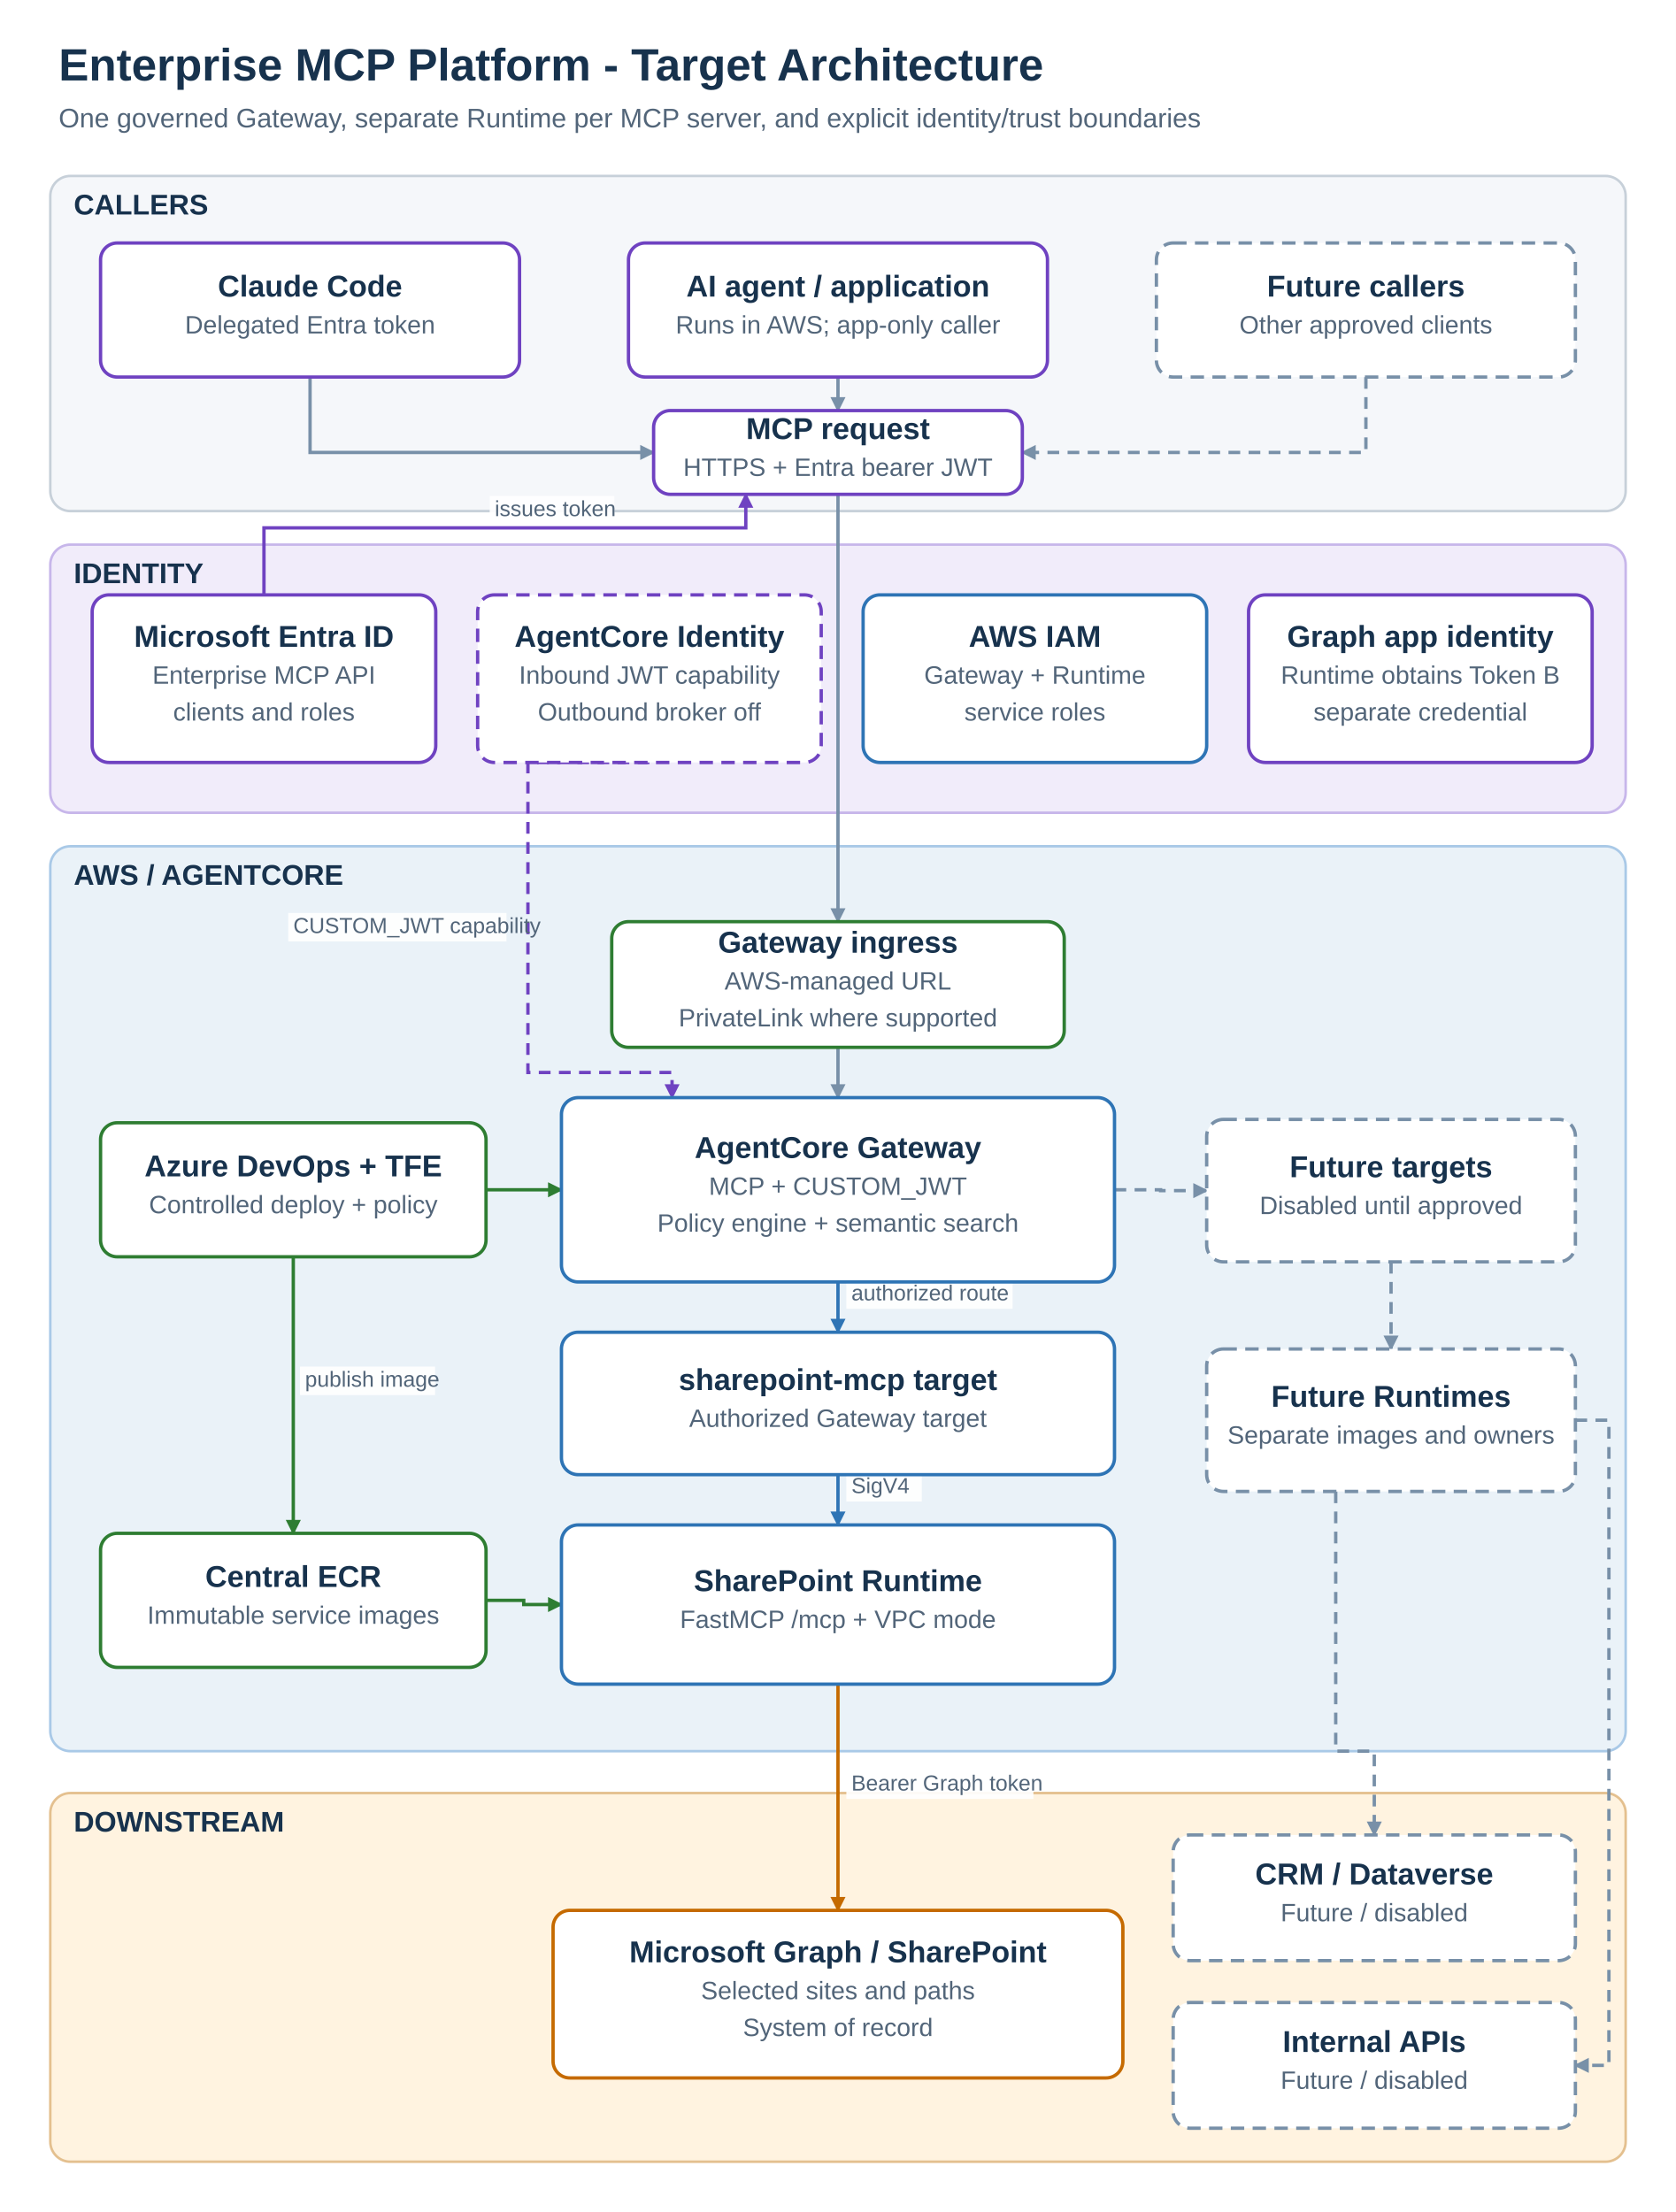
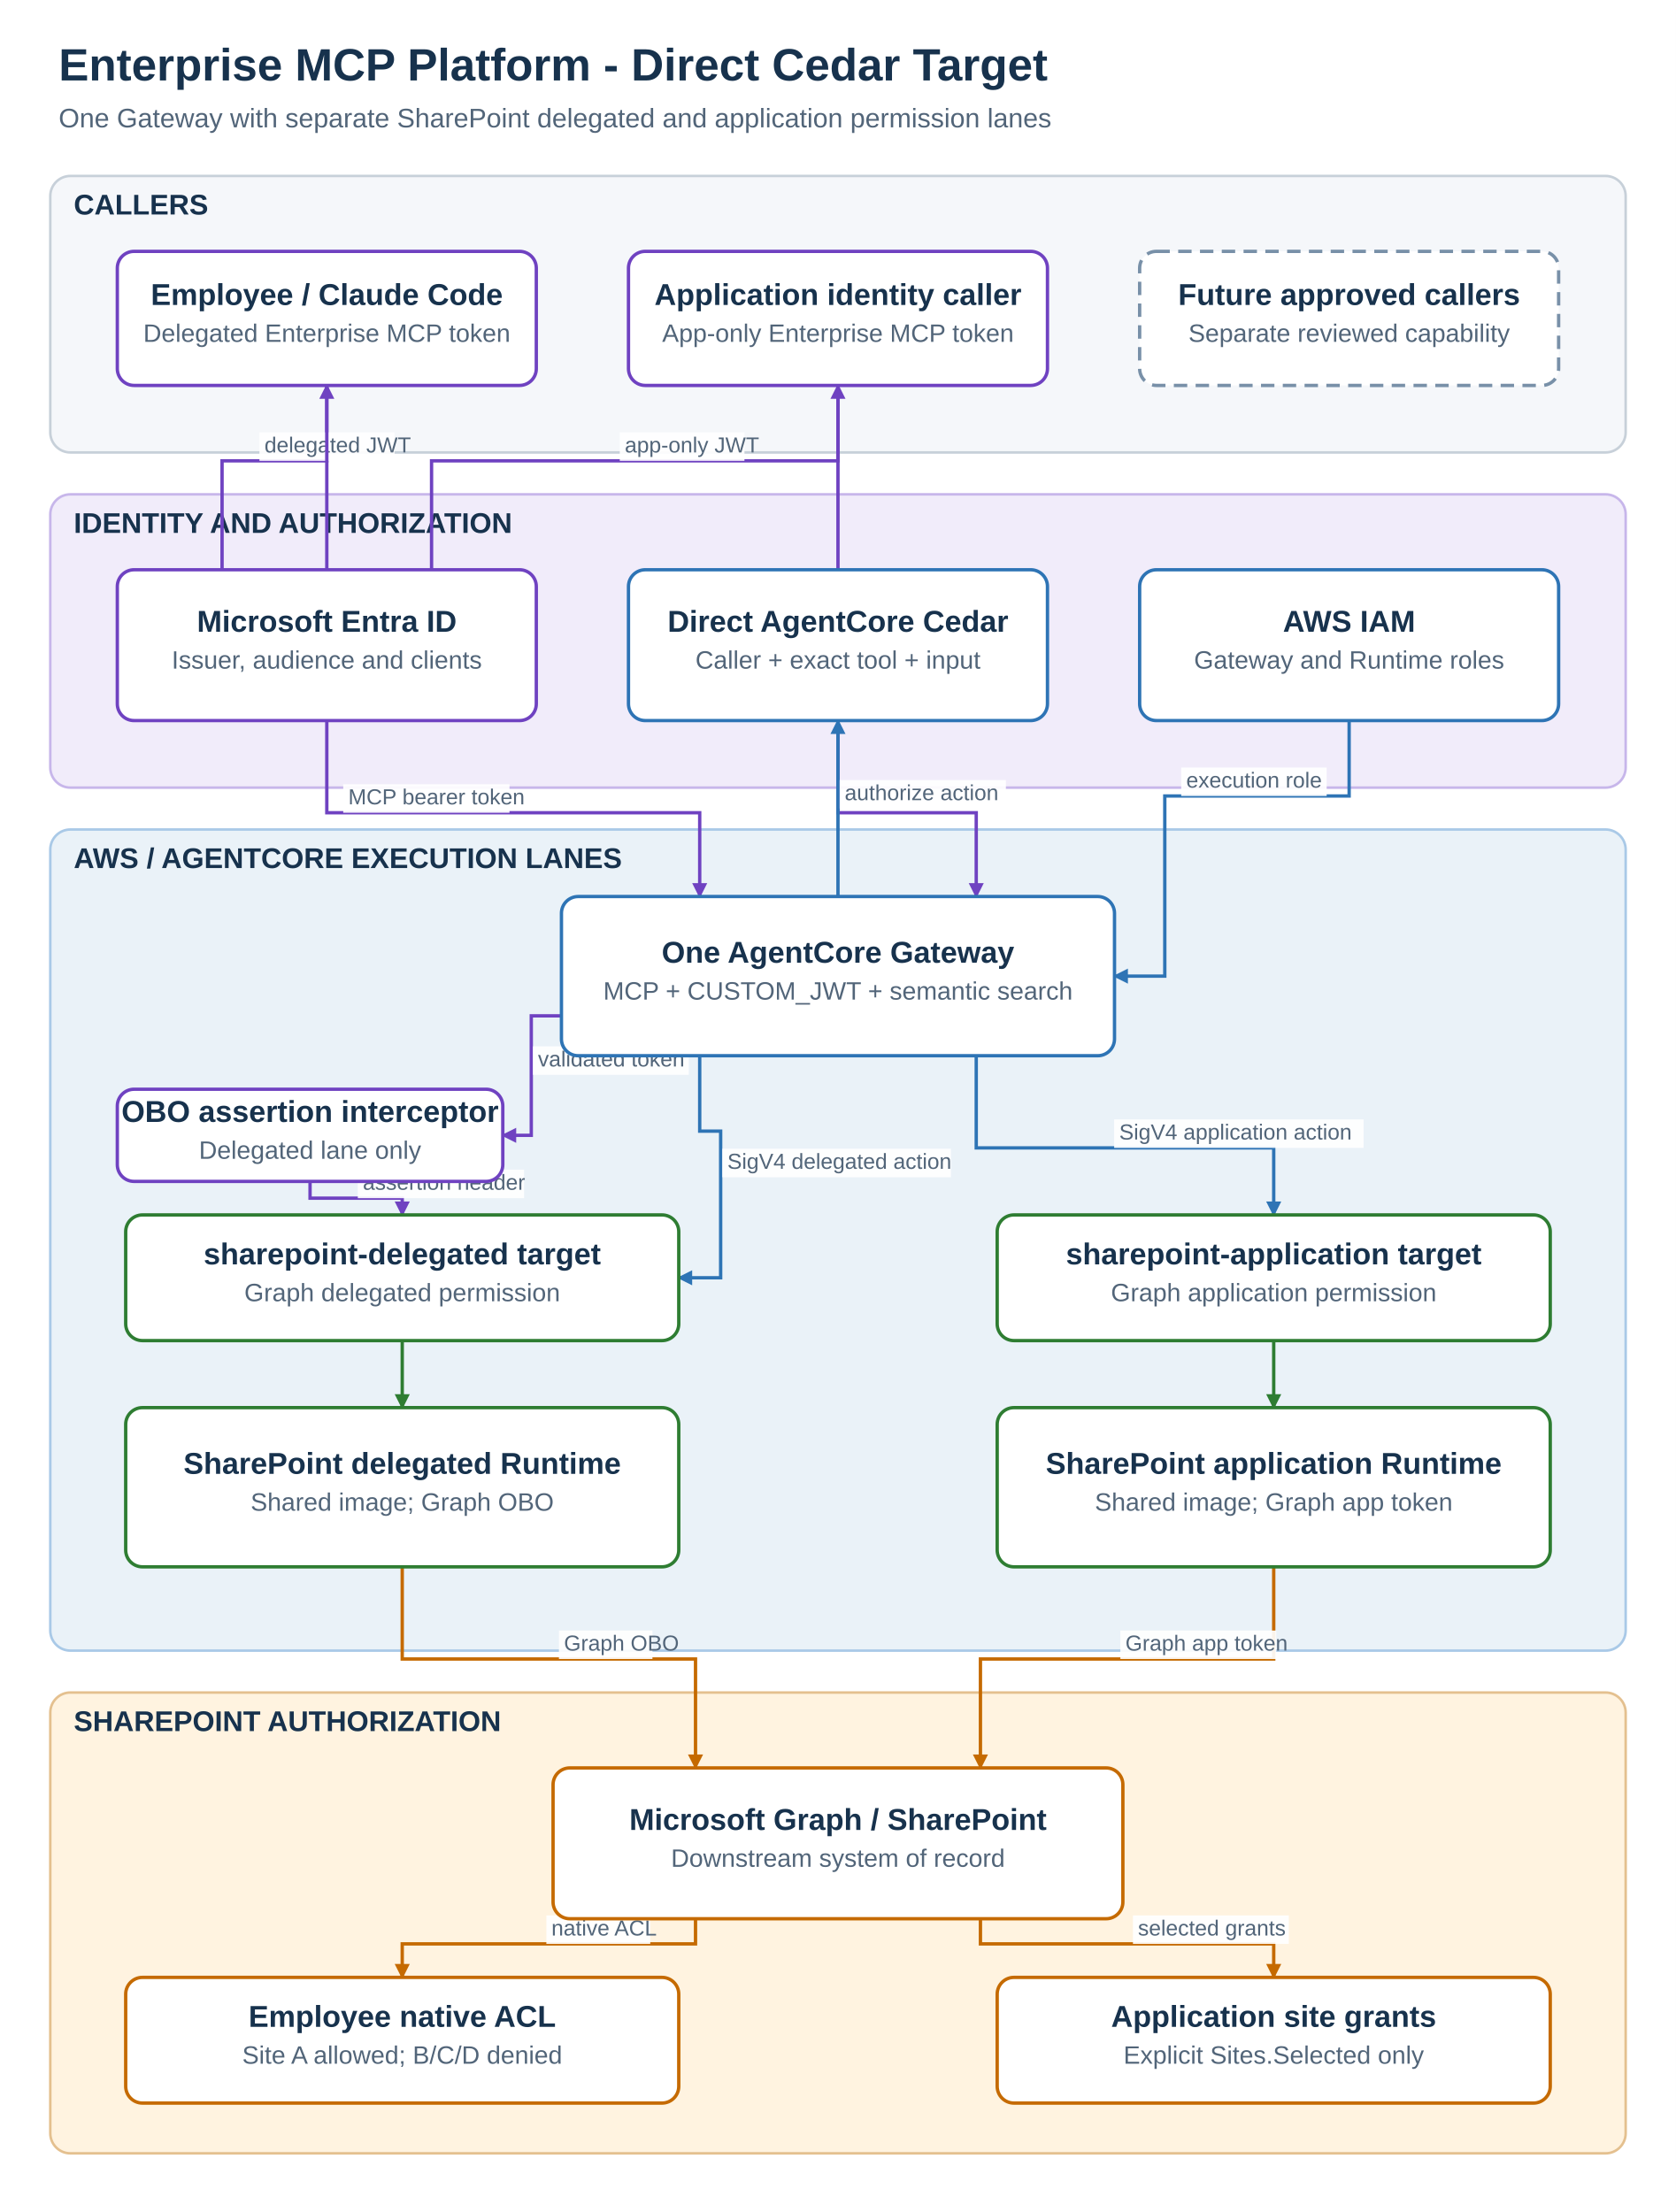
<svg xmlns="http://www.w3.org/2000/svg" width="1000" height="1320" viewBox="0 0 1000 1320">
  <defs>
    <style>text{font-family:Arial,Helvetica,sans-serif}.title{font-size:27px;font-weight:700;fill:#17324D}.subtitle{font-size:16px;fill:#526579}.zone{font-size:17px;font-weight:700;fill:#17324D}.box-title{font-size:18px;font-weight:700;fill:#17324D}.box-detail{font-size:15px;fill:#526579}.edge-label{font-size:13px;fill:#526579}</style>
    <marker id="arrow-line" markerWidth="9" markerHeight="9" refX="8" refY="4.5" orient="auto" markerUnits="userSpaceOnUse">
      <path d="M0,0 L9,4.5 L0,9 z" fill="#7890A8" />
    </marker>
    <marker id="arrow-red" markerWidth="9" markerHeight="9" refX="8" refY="4.5" orient="auto" markerUnits="userSpaceOnUse">
      <path d="M0,0 L9,4.5 L0,9 z" fill="#B42318" />
    </marker>
    <marker id="arrow-purple" markerWidth="9" markerHeight="9" refX="8" refY="4.5" orient="auto" markerUnits="userSpaceOnUse">
      <path d="M0,0 L9,4.5 L0,9 z" fill="#6F42C1" />
    </marker>
    <marker id="arrow-blue" markerWidth="9" markerHeight="9" refX="8" refY="4.5" orient="auto" markerUnits="userSpaceOnUse">
      <path d="M0,0 L9,4.5 L0,9 z" fill="#2E74B5" />
    </marker>
    <marker id="arrow-orange" markerWidth="9" markerHeight="9" refX="8" refY="4.5" orient="auto" markerUnits="userSpaceOnUse">
      <path d="M0,0 L9,4.5 L0,9 z" fill="#C56A00" />
    </marker>
    <marker id="arrow-green" markerWidth="9" markerHeight="9" refX="8" refY="4.5" orient="auto" markerUnits="userSpaceOnUse">
      <path d="M0,0 L9,4.5 L0,9 z" fill="#2E7D32" />
    </marker>
  </defs>
  <rect width="100%" height="100%" fill="#FFFFFF" />
-   <text x="35" y="48" class="title">Enterprise MCP Platform - Target Architecture</text>
-   <text x="35" y="76" class="subtitle">One governed Gateway, separate Runtime per MCP server, and explicit identity/trust boundaries</text>
-   <rect x="30" y="105" width="940" height="200" rx="12" fill="#F5F7FA" stroke="#C7D0D9" stroke-width="1.5" />
+   <text x="35" y="48" class="title">Enterprise MCP Platform - Direct Cedar Target</text>
+   <text x="35" y="76" class="subtitle">One Gateway with separate SharePoint delegated and application permission lanes</text>
+   <rect x="30" y="105" width="940" height="165" rx="12" fill="#F5F7FA" stroke="#C7D0D9" stroke-width="1.5" />
  <text x="44" y="128" class="zone">CALLERS</text>
-   <rect x="30" y="325" width="940" height="160" rx="12" fill="#F1ECFA" stroke="#C7B6EA" stroke-width="1.5" />
-   <text x="44" y="348" class="zone">IDENTITY</text>
-   <rect x="30" y="505" width="940" height="540" rx="12" fill="#EAF2F8" stroke="#A9C9E7" stroke-width="1.5" />
-   <text x="44" y="528" class="zone">AWS / AGENTCORE</text>
-   <rect x="30" y="1070" width="940" height="220" rx="12" fill="#FFF3E0" stroke="#E4C08F" stroke-width="1.5" />
-   <text x="44" y="1093" class="zone">DOWNSTREAM</text>
-   <path d="M 185.0 225.0 L 185.0 270.0 L 390.0 270.0" fill="none" stroke="#7890A8" stroke-width="2" stroke-linecap="butt" stroke-linejoin="miter" marker-end="url(#arrow-line)" />
-   <path d="M 500.0 225.0 L 500.0 245.0" fill="none" stroke="#7890A8" stroke-width="2" stroke-linecap="butt" stroke-linejoin="miter" marker-end="url(#arrow-line)" />
-   <path d="M 815.0 225.0 L 815.0 270.0 L 610.0 270.0" fill="none" stroke="#7890A8" stroke-width="2" stroke-linecap="butt" stroke-linejoin="miter" marker-end="url(#arrow-line)" stroke-dasharray="7 5" />
-   <path d="M 157.5 355.0 L 157.5 315.0 L 445.0 315.0 L 445.0 295.0" fill="none" stroke="#6F42C1" stroke-width="2" stroke-linecap="butt" stroke-linejoin="miter" marker-end="url(#arrow-purple)" />
-   <rect x="292.2" y="296.0" width="74.4" height="17" fill="#FFFFFF" opacity="0.92" />
-   <text x="295.2" y="308.0" class="edge-label">issues token</text>
-   <path d="M 500.0 295.0 L 500.0 550.0" fill="none" stroke="#7890A8" stroke-width="2" stroke-linecap="butt" stroke-linejoin="miter" marker-end="url(#arrow-line)" />
-   <path d="M 500.0 625.0 L 500.0 655.0" fill="none" stroke="#7890A8" stroke-width="2" stroke-linecap="butt" stroke-linejoin="miter" marker-end="url(#arrow-line)" />
-   <path d="M 500.0 765.0 L 500.0 795.0" fill="none" stroke="#2E74B5" stroke-width="2" stroke-linecap="butt" stroke-linejoin="miter" marker-end="url(#arrow-blue)" />
-   <rect x="505.0" y="764.0" width="99.2" height="17" fill="#FFFFFF" opacity="0.92" />
-   <text x="508.0" y="776.0" class="edge-label">authorized route</text>
-   <path d="M 500.0 880.0 L 500.0 910.0" fill="none" stroke="#2E74B5" stroke-width="2" stroke-linecap="butt" stroke-linejoin="miter" marker-end="url(#arrow-blue)" />
-   <rect x="505.0" y="879.0" width="45.0" height="17" fill="#FFFFFF" opacity="0.92" />
-   <text x="508.0" y="891.0" class="edge-label">SigV4</text>
-   <path d="M 500.0 1005.0 L 500.0 1140.0" fill="none" stroke="#C56A00" stroke-width="2" stroke-linecap="butt" stroke-linejoin="miter" marker-end="url(#arrow-orange)" />
-   <rect x="505.0" y="1056.5" width="111.6" height="17" fill="#FFFFFF" opacity="0.92" />
-   <text x="508.0" y="1068.5" class="edge-label">Bearer Graph token</text>
-   <path d="M 387.5 455.0 L 315.0 455.0 L 315.0 640.0 L 401.0 640.0 L 401.0 655.0" fill="none" stroke="#6F42C1" stroke-width="2" stroke-linecap="butt" stroke-linejoin="miter" marker-end="url(#arrow-purple)" stroke-dasharray="7 5" />
-   <rect x="172.0" y="544.8" width="130.2" height="17" fill="#FFFFFF" opacity="0.92" />
-   <text x="175.0" y="556.8" class="edge-label">CUSTOM_JWT capability</text>
-   <path d="M 290.0 710.0 L 335.0 710.0" fill="none" stroke="#2E7D32" stroke-width="2" stroke-linecap="butt" stroke-linejoin="miter" marker-end="url(#arrow-green)" />
-   <path d="M 175.0 750.0 L 175.0 915.0" fill="none" stroke="#2E7D32" stroke-width="2" stroke-linecap="butt" stroke-linejoin="miter" marker-end="url(#arrow-green)" />
-   <rect x="179.0" y="815.5" width="80.6" height="17" fill="#FFFFFF" opacity="0.92" />
-   <text x="182.0" y="827.5" class="edge-label">publish image</text>
-   <path d="M 290.0 955.0 L 312.5 955.0 L 312.5 957.5 L 335.0 957.5" fill="none" stroke="#2E7D32" stroke-width="2" stroke-linecap="butt" stroke-linejoin="miter" marker-end="url(#arrow-green)" />
-   <path d="M 665.0 710.0 L 692.5 710.0 L 692.5 710.5 L 720.0 710.5" fill="none" stroke="#7890A8" stroke-width="2" stroke-linecap="butt" stroke-linejoin="miter" marker-end="url(#arrow-line)" stroke-dasharray="7 5" />
-   <path d="M 830.0 753.0 L 830.0 805.0" fill="none" stroke="#7890A8" stroke-width="2" stroke-linecap="butt" stroke-linejoin="miter" marker-end="url(#arrow-line)" stroke-dasharray="7 5" />
-   <path d="M 797.0 890.0 L 797.0 1045.0 L 820.0 1045.0 L 820.0 1095.0" fill="none" stroke="#7890A8" stroke-width="2" stroke-linecap="butt" stroke-linejoin="miter" marker-end="url(#arrow-line)" stroke-dasharray="7 5" />
-   <path d="M 940.0 847.5 L 960.0 847.5 L 960.0 1232.5 L 940.0 1232.5" fill="none" stroke="#7890A8" stroke-width="2" stroke-linecap="butt" stroke-linejoin="miter" marker-end="url(#arrow-line)" stroke-dasharray="7 5" />
-   <rect x="60" y="145" width="250" height="80" rx="10" fill="#FFFFFF" stroke="#6F42C1" stroke-width="2" />
-   <text x="185.0" y="177.0" text-anchor="middle" class="box-title">Claude Code</text>
-   <text x="185.0" y="199.0" text-anchor="middle" class="box-detail">Delegated Entra token</text>
-   <rect x="375" y="145" width="250" height="80" rx="10" fill="#FFFFFF" stroke="#6F42C1" stroke-width="2" />
-   <text x="500.0" y="177.0" text-anchor="middle" class="box-title">AI agent / application</text>
-   <text x="500.0" y="199.0" text-anchor="middle" class="box-detail">Runs in AWS; app-only caller</text>
-   <rect x="690" y="145" width="250" height="80" rx="10" fill="#FFFFFF" stroke="#7890A8" stroke-width="2" stroke-dasharray="8 5" />
-   <text x="815.0" y="177.0" text-anchor="middle" class="box-title">Future callers</text>
-   <text x="815.0" y="199.0" text-anchor="middle" class="box-detail">Other approved clients</text>
-   <rect x="390" y="245" width="220" height="50" rx="10" fill="#FFFFFF" stroke="#6F42C1" stroke-width="2" />
-   <text x="500.0" y="262.0" text-anchor="middle" class="box-title">MCP request</text>
-   <text x="500.0" y="284.0" text-anchor="middle" class="box-detail">HTTPS + Entra bearer JWT</text>
-   <rect x="55" y="355" width="205" height="100" rx="10" fill="#FFFFFF" stroke="#6F42C1" stroke-width="2" />
-   <text x="157.5" y="386.0" text-anchor="middle" class="box-title">Microsoft Entra ID</text>
-   <text x="157.5" y="408.0" text-anchor="middle" class="box-detail">Enterprise MCP API</text>
-   <text x="157.5" y="430.0" text-anchor="middle" class="box-detail">clients and roles</text>
-   <rect x="285" y="355" width="205" height="100" rx="10" fill="#FFFFFF" stroke="#6F42C1" stroke-width="2" stroke-dasharray="8 5" />
-   <text x="387.5" y="386.0" text-anchor="middle" class="box-title">AgentCore Identity</text>
-   <text x="387.5" y="408.0" text-anchor="middle" class="box-detail">Inbound JWT capability</text>
-   <text x="387.5" y="430.0" text-anchor="middle" class="box-detail">Outbound broker off</text>
-   <rect x="515" y="355" width="205" height="100" rx="10" fill="#FFFFFF" stroke="#2E74B5" stroke-width="2" />
-   <text x="617.5" y="386.0" text-anchor="middle" class="box-title">AWS IAM</text>
-   <text x="617.5" y="408.0" text-anchor="middle" class="box-detail">Gateway + Runtime</text>
-   <text x="617.5" y="430.0" text-anchor="middle" class="box-detail">service roles</text>
-   <rect x="745" y="355" width="205" height="100" rx="10" fill="#FFFFFF" stroke="#6F42C1" stroke-width="2" />
-   <text x="847.5" y="386.0" text-anchor="middle" class="box-title">Graph app identity</text>
-   <text x="847.5" y="408.0" text-anchor="middle" class="box-detail">Runtime obtains Token B</text>
-   <text x="847.5" y="430.0" text-anchor="middle" class="box-detail">separate credential</text>
-   <rect x="365" y="550" width="270" height="75" rx="10" fill="#FFFFFF" stroke="#2E7D32" stroke-width="2" />
-   <text x="500.0" y="568.5" text-anchor="middle" class="box-title">Gateway ingress</text>
-   <text x="500.0" y="590.5" text-anchor="middle" class="box-detail">AWS-managed URL</text>
-   <text x="500.0" y="612.5" text-anchor="middle" class="box-detail">PrivateLink where supported</text>
-   <rect x="335" y="655" width="330" height="110" rx="10" fill="#FFFFFF" stroke="#2E74B5" stroke-width="2" />
-   <text x="500.0" y="691.0" text-anchor="middle" class="box-title">AgentCore Gateway</text>
-   <text x="500.0" y="713.0" text-anchor="middle" class="box-detail">MCP + CUSTOM_JWT</text>
-   <text x="500.0" y="735.0" text-anchor="middle" class="box-detail">Policy engine + semantic search</text>
-   <rect x="335" y="795" width="330" height="85" rx="10" fill="#FFFFFF" stroke="#2E74B5" stroke-width="2" />
-   <text x="500.0" y="829.5" text-anchor="middle" class="box-title">sharepoint-mcp target</text>
-   <text x="500.0" y="851.5" text-anchor="middle" class="box-detail">Authorized Gateway target</text>
-   <rect x="335" y="910" width="330" height="95" rx="10" fill="#FFFFFF" stroke="#2E74B5" stroke-width="2" />
-   <text x="500.0" y="949.5" text-anchor="middle" class="box-title">SharePoint Runtime</text>
-   <text x="500.0" y="971.5" text-anchor="middle" class="box-detail">FastMCP /mcp + VPC mode</text>
-   <rect x="60" y="670" width="230" height="80" rx="10" fill="#FFFFFF" stroke="#2E7D32" stroke-width="2" />
-   <text x="175.0" y="702.0" text-anchor="middle" class="box-title">Azure DevOps + TFE</text>
-   <text x="175.0" y="724.0" text-anchor="middle" class="box-detail">Controlled deploy + policy</text>
-   <rect x="60" y="915" width="230" height="80" rx="10" fill="#FFFFFF" stroke="#2E7D32" stroke-width="2" />
-   <text x="175.0" y="947.0" text-anchor="middle" class="box-title">Central ECR</text>
-   <text x="175.0" y="969.0" text-anchor="middle" class="box-detail">Immutable service images</text>
-   <rect x="720" y="668" width="220" height="85" rx="10" fill="#FFFFFF" stroke="#7890A8" stroke-width="2" stroke-dasharray="8 5" />
-   <text x="830.0" y="702.5" text-anchor="middle" class="box-title">Future targets</text>
-   <text x="830.0" y="724.5" text-anchor="middle" class="box-detail">Disabled until approved</text>
-   <rect x="720" y="805" width="220" height="85" rx="10" fill="#FFFFFF" stroke="#7890A8" stroke-width="2" stroke-dasharray="8 5" />
-   <text x="830.0" y="839.5" text-anchor="middle" class="box-title">Future Runtimes</text>
-   <text x="830.0" y="861.5" text-anchor="middle" class="box-detail">Separate images and owners</text>
-   <rect x="330" y="1140" width="340" height="100" rx="10" fill="#FFFFFF" stroke="#C56A00" stroke-width="2" />
-   <text x="500.0" y="1171.0" text-anchor="middle" class="box-title">Microsoft Graph / SharePoint</text>
-   <text x="500.0" y="1193.0" text-anchor="middle" class="box-detail">Selected sites and paths</text>
-   <text x="500.0" y="1215.0" text-anchor="middle" class="box-detail">System of record</text>
-   <rect x="700" y="1095" width="240" height="75" rx="10" fill="#FFFFFF" stroke="#7890A8" stroke-width="2" stroke-dasharray="8 5" />
-   <text x="820.0" y="1124.5" text-anchor="middle" class="box-title">CRM / Dataverse</text>
-   <text x="820.0" y="1146.5" text-anchor="middle" class="box-detail">Future / disabled</text>
-   <rect x="700" y="1195" width="240" height="75" rx="10" fill="#FFFFFF" stroke="#7890A8" stroke-width="2" stroke-dasharray="8 5" />
-   <text x="820.0" y="1224.5" text-anchor="middle" class="box-title">Internal APIs</text>
-   <text x="820.0" y="1246.5" text-anchor="middle" class="box-detail">Future / disabled</text>
+   <rect x="30" y="295" width="940" height="175" rx="12" fill="#F1ECFA" stroke="#C7B6EA" stroke-width="1.5" />
+   <text x="44" y="318" class="zone">IDENTITY AND AUTHORIZATION</text>
+   <rect x="30" y="495" width="940" height="490" rx="12" fill="#EAF2F8" stroke="#A9C9E7" stroke-width="1.5" />
+   <text x="44" y="518" class="zone">AWS / AGENTCORE EXECUTION LANES</text>
+   <rect x="30" y="1010" width="940" height="275" rx="12" fill="#FFF3E0" stroke="#E4C08F" stroke-width="1.5" />
+   <text x="44" y="1033" class="zone">SHAREPOINT AUTHORIZATION</text>
+   <path d="M 132.5 340.0 L 132.5 275.0 L 195.0 275.0 L 195.0 230.0" fill="none" stroke="#6F42C1" stroke-width="2" stroke-linecap="butt" stroke-linejoin="miter" marker-end="url(#arrow-purple)" />
+   <rect x="154.8" y="258.0" width="80.6" height="17" fill="#FFFFFF" opacity="0.92" />
+   <text x="157.8" y="270.0" class="edge-label">delegated JWT</text>
+   <path d="M 257.5 340.0 L 257.5 275.0 L 500.0 275.0 L 500.0 230.0" fill="none" stroke="#6F42C1" stroke-width="2" stroke-linecap="butt" stroke-linejoin="miter" marker-end="url(#arrow-purple)" />
+   <rect x="369.8" y="258.0" width="74.4" height="17" fill="#FFFFFF" opacity="0.92" />
+   <text x="372.8" y="270.0" class="edge-label">app-only JWT</text>
+   <path d="M 195.0 230.0 L 195.0 485.0 L 417.5 485.0 L 417.5 535.0" fill="none" stroke="#6F42C1" stroke-width="2" stroke-linecap="butt" stroke-linejoin="miter" marker-end="url(#arrow-purple)" />
+   <rect x="204.8" y="468.0" width="99.2" height="17" fill="#FFFFFF" opacity="0.92" />
+   <text x="207.8" y="480.0" class="edge-label">MCP bearer token</text>
+   <path d="M 500.0 230.0 L 500.0 485.0 L 582.5 485.0 L 582.5 535.0" fill="none" stroke="#6F42C1" stroke-width="2" stroke-linecap="butt" stroke-linejoin="miter" marker-end="url(#arrow-purple)" />
+   <rect x="501.0" y="406.8" width="99.2" height="17" fill="#FFFFFF" opacity="0.92" />
+   <text x="504.0" y="418.8" class="edge-label">MCP bearer token</text>
+   <path d="M 500.0 535.0 L 500.0 430.0" fill="none" stroke="#2E74B5" stroke-width="2" stroke-linecap="butt" stroke-linejoin="miter" marker-end="url(#arrow-blue)" />
+   <rect x="501.0" y="465.5" width="99.2" height="17" fill="#FFFFFF" opacity="0.92" />
+   <text x="504.0" y="477.5" class="edge-label">authorize action</text>
+   <path d="M 805.0 430.0 L 805.0 475.0 L 695.0 475.0 L 695.0 582.5 L 665.0 582.5" fill="none" stroke="#2E74B5" stroke-width="2" stroke-linecap="butt" stroke-linejoin="miter" marker-end="url(#arrow-blue)" />
+   <rect x="704.8" y="458.0" width="86.8" height="17" fill="#FFFFFF" opacity="0.92" />
+   <text x="707.8" y="470.0" class="edge-label">execution role</text>
+   <path d="M 335.0 606.2 L 317.0 606.2 L 317.0 677.5 L 300.0 677.5" fill="none" stroke="#6F42C1" stroke-width="2" stroke-linecap="butt" stroke-linejoin="miter" marker-end="url(#arrow-purple)" />
+   <rect x="318.0" y="624.4" width="93.0" height="17" fill="#FFFFFF" opacity="0.92" />
+   <text x="321.0" y="636.4" class="edge-label">validated token</text>
+   <path d="M 417.5 630.0 L 417.5 675.0 L 430.0 675.0 L 430.0 762.5 L 405.0 762.5" fill="none" stroke="#2E74B5" stroke-width="2" stroke-linecap="butt" stroke-linejoin="miter" marker-end="url(#arrow-blue)" />
+   <rect x="431.0" y="685.5" width="136.4" height="17" fill="#FFFFFF" opacity="0.92" />
+   <text x="434.0" y="697.5" class="edge-label">SigV4 delegated action</text>
+   <path d="M 582.5 630.0 L 582.5 685.0 L 760.0 685.0 L 760.0 725.0" fill="none" stroke="#2E74B5" stroke-width="2" stroke-linecap="butt" stroke-linejoin="miter" marker-end="url(#arrow-blue)" />
+   <rect x="664.8" y="668.0" width="148.8" height="17" fill="#FFFFFF" opacity="0.92" />
+   <text x="667.8" y="680.0" class="edge-label">SigV4 application action</text>
+   <path d="M 185.0 705.0 L 185.0 715.0 L 240.0 715.0 L 240.0 725.0" fill="none" stroke="#6F42C1" stroke-width="2" stroke-linecap="butt" stroke-linejoin="miter" marker-end="url(#arrow-purple)" />
+   <rect x="213.5" y="698.0" width="99.2" height="17" fill="#FFFFFF" opacity="0.92" />
+   <text x="216.5" y="710.0" class="edge-label">assertion header</text>
+   <path d="M 240.0 800.0 L 240.0 840.0" fill="none" stroke="#2E7D32" stroke-width="2" stroke-linecap="butt" stroke-linejoin="miter" marker-end="url(#arrow-green)" />
+   <path d="M 760.0 800.0 L 760.0 840.0" fill="none" stroke="#2E7D32" stroke-width="2" stroke-linecap="butt" stroke-linejoin="miter" marker-end="url(#arrow-green)" />
+   <path d="M 240.0 935.0 L 240.0 990.0 L 415.0 990.0 L 415.0 1055.0" fill="none" stroke="#C56A00" stroke-width="2" stroke-linecap="butt" stroke-linejoin="miter" marker-end="url(#arrow-orange)" />
+   <rect x="333.5" y="973.0" width="55.8" height="17" fill="#FFFFFF" opacity="0.92" />
+   <text x="336.5" y="985.0" class="edge-label">Graph OBO</text>
+   <path d="M 760.0 935.0 L 760.0 990.0 L 585.0 990.0 L 585.0 1055.0" fill="none" stroke="#C56A00" stroke-width="2" stroke-linecap="butt" stroke-linejoin="miter" marker-end="url(#arrow-orange)" />
+   <rect x="668.5" y="973.0" width="93.0" height="17" fill="#FFFFFF" opacity="0.92" />
+   <text x="671.5" y="985.0" class="edge-label">Graph app token</text>
+   <path d="M 415.0 1145.0 L 415.0 1160.0 L 240.0 1160.0 L 240.0 1180.0" fill="none" stroke="#C56A00" stroke-width="2" stroke-linecap="butt" stroke-linejoin="miter" marker-end="url(#arrow-orange)" />
+   <rect x="326.0" y="1143.0" width="62.0" height="17" fill="#FFFFFF" opacity="0.92" />
+   <text x="329.0" y="1155.0" class="edge-label">native ACL</text>
+   <path d="M 585.0 1145.0 L 585.0 1160.0 L 760.0 1160.0 L 760.0 1180.0" fill="none" stroke="#C56A00" stroke-width="2" stroke-linecap="butt" stroke-linejoin="miter" marker-end="url(#arrow-orange)" />
+   <rect x="676.0" y="1143.0" width="93.0" height="17" fill="#FFFFFF" opacity="0.92" />
+   <text x="679.0" y="1155.0" class="edge-label">selected grants</text>
+   <rect x="70" y="150" width="250" height="80" rx="10" fill="#FFFFFF" stroke="#6F42C1" stroke-width="2" />
+   <text x="195.0" y="182.0" text-anchor="middle" class="box-title">Employee / Claude Code</text>
+   <text x="195.0" y="204.0" text-anchor="middle" class="box-detail">Delegated Enterprise MCP token</text>
+   <rect x="375" y="150" width="250" height="80" rx="10" fill="#FFFFFF" stroke="#6F42C1" stroke-width="2" />
+   <text x="500.0" y="182.0" text-anchor="middle" class="box-title">Application identity caller</text>
+   <text x="500.0" y="204.0" text-anchor="middle" class="box-detail">App-only Enterprise MCP token</text>
+   <rect x="680" y="150" width="250" height="80" rx="10" fill="#FFFFFF" stroke="#7890A8" stroke-width="2" stroke-dasharray="8 5" />
+   <text x="805.0" y="182.0" text-anchor="middle" class="box-title">Future approved callers</text>
+   <text x="805.0" y="204.0" text-anchor="middle" class="box-detail">Separate reviewed capability</text>
+   <rect x="70" y="340" width="250" height="90" rx="10" fill="#FFFFFF" stroke="#6F42C1" stroke-width="2" />
+   <text x="195.0" y="377.0" text-anchor="middle" class="box-title">Microsoft Entra ID</text>
+   <text x="195.0" y="399.0" text-anchor="middle" class="box-detail">Issuer, audience and clients</text>
+   <rect x="375" y="340" width="250" height="90" rx="10" fill="#FFFFFF" stroke="#2E74B5" stroke-width="2" />
+   <text x="500.0" y="377.0" text-anchor="middle" class="box-title">Direct AgentCore Cedar</text>
+   <text x="500.0" y="399.0" text-anchor="middle" class="box-detail">Caller + exact tool + input</text>
+   <rect x="680" y="340" width="250" height="90" rx="10" fill="#FFFFFF" stroke="#2E74B5" stroke-width="2" />
+   <text x="805.0" y="377.0" text-anchor="middle" class="box-title">AWS IAM</text>
+   <text x="805.0" y="399.0" text-anchor="middle" class="box-detail">Gateway and Runtime roles</text>
+   <rect x="335" y="535" width="330" height="95" rx="10" fill="#FFFFFF" stroke="#2E74B5" stroke-width="2" />
+   <text x="500.0" y="574.5" text-anchor="middle" class="box-title">One AgentCore Gateway</text>
+   <text x="500.0" y="596.5" text-anchor="middle" class="box-detail">MCP + CUSTOM_JWT + semantic search</text>
+   <rect x="70" y="650" width="230" height="55" rx="10" fill="#FFFFFF" stroke="#6F42C1" stroke-width="2" />
+   <text x="185.0" y="669.5" text-anchor="middle" class="box-title">OBO assertion interceptor</text>
+   <text x="185.0" y="691.5" text-anchor="middle" class="box-detail">Delegated lane only</text>
+   <rect x="75" y="725" width="330" height="75" rx="10" fill="#FFFFFF" stroke="#2E7D32" stroke-width="2" />
+   <text x="240.0" y="754.5" text-anchor="middle" class="box-title">sharepoint-delegated target</text>
+   <text x="240.0" y="776.5" text-anchor="middle" class="box-detail">Graph delegated permission</text>
+   <rect x="595" y="725" width="330" height="75" rx="10" fill="#FFFFFF" stroke="#2E7D32" stroke-width="2" />
+   <text x="760.0" y="754.5" text-anchor="middle" class="box-title">sharepoint-application target</text>
+   <text x="760.0" y="776.5" text-anchor="middle" class="box-detail">Graph application permission</text>
+   <rect x="75" y="840" width="330" height="95" rx="10" fill="#FFFFFF" stroke="#2E7D32" stroke-width="2" />
+   <text x="240.0" y="879.5" text-anchor="middle" class="box-title">SharePoint delegated Runtime</text>
+   <text x="240.0" y="901.5" text-anchor="middle" class="box-detail">Shared image; Graph OBO</text>
+   <rect x="595" y="840" width="330" height="95" rx="10" fill="#FFFFFF" stroke="#2E7D32" stroke-width="2" />
+   <text x="760.0" y="879.5" text-anchor="middle" class="box-title">SharePoint application Runtime</text>
+   <text x="760.0" y="901.5" text-anchor="middle" class="box-detail">Shared image; Graph app token</text>
+   <rect x="330" y="1055" width="340" height="90" rx="10" fill="#FFFFFF" stroke="#C56A00" stroke-width="2" />
+   <text x="500.0" y="1092.0" text-anchor="middle" class="box-title">Microsoft Graph / SharePoint</text>
+   <text x="500.0" y="1114.0" text-anchor="middle" class="box-detail">Downstream system of record</text>
+   <rect x="75" y="1180" width="330" height="75" rx="10" fill="#FFFFFF" stroke="#C56A00" stroke-width="2" />
+   <text x="240.0" y="1209.5" text-anchor="middle" class="box-title">Employee native ACL</text>
+   <text x="240.0" y="1231.5" text-anchor="middle" class="box-detail">Site A allowed; B/C/D denied</text>
+   <rect x="595" y="1180" width="330" height="75" rx="10" fill="#FFFFFF" stroke="#C56A00" stroke-width="2" />
+   <text x="760.0" y="1209.5" text-anchor="middle" class="box-title">Application site grants</text>
+   <text x="760.0" y="1231.5" text-anchor="middle" class="box-detail">Explicit Sites.Selected only</text>
</svg>
